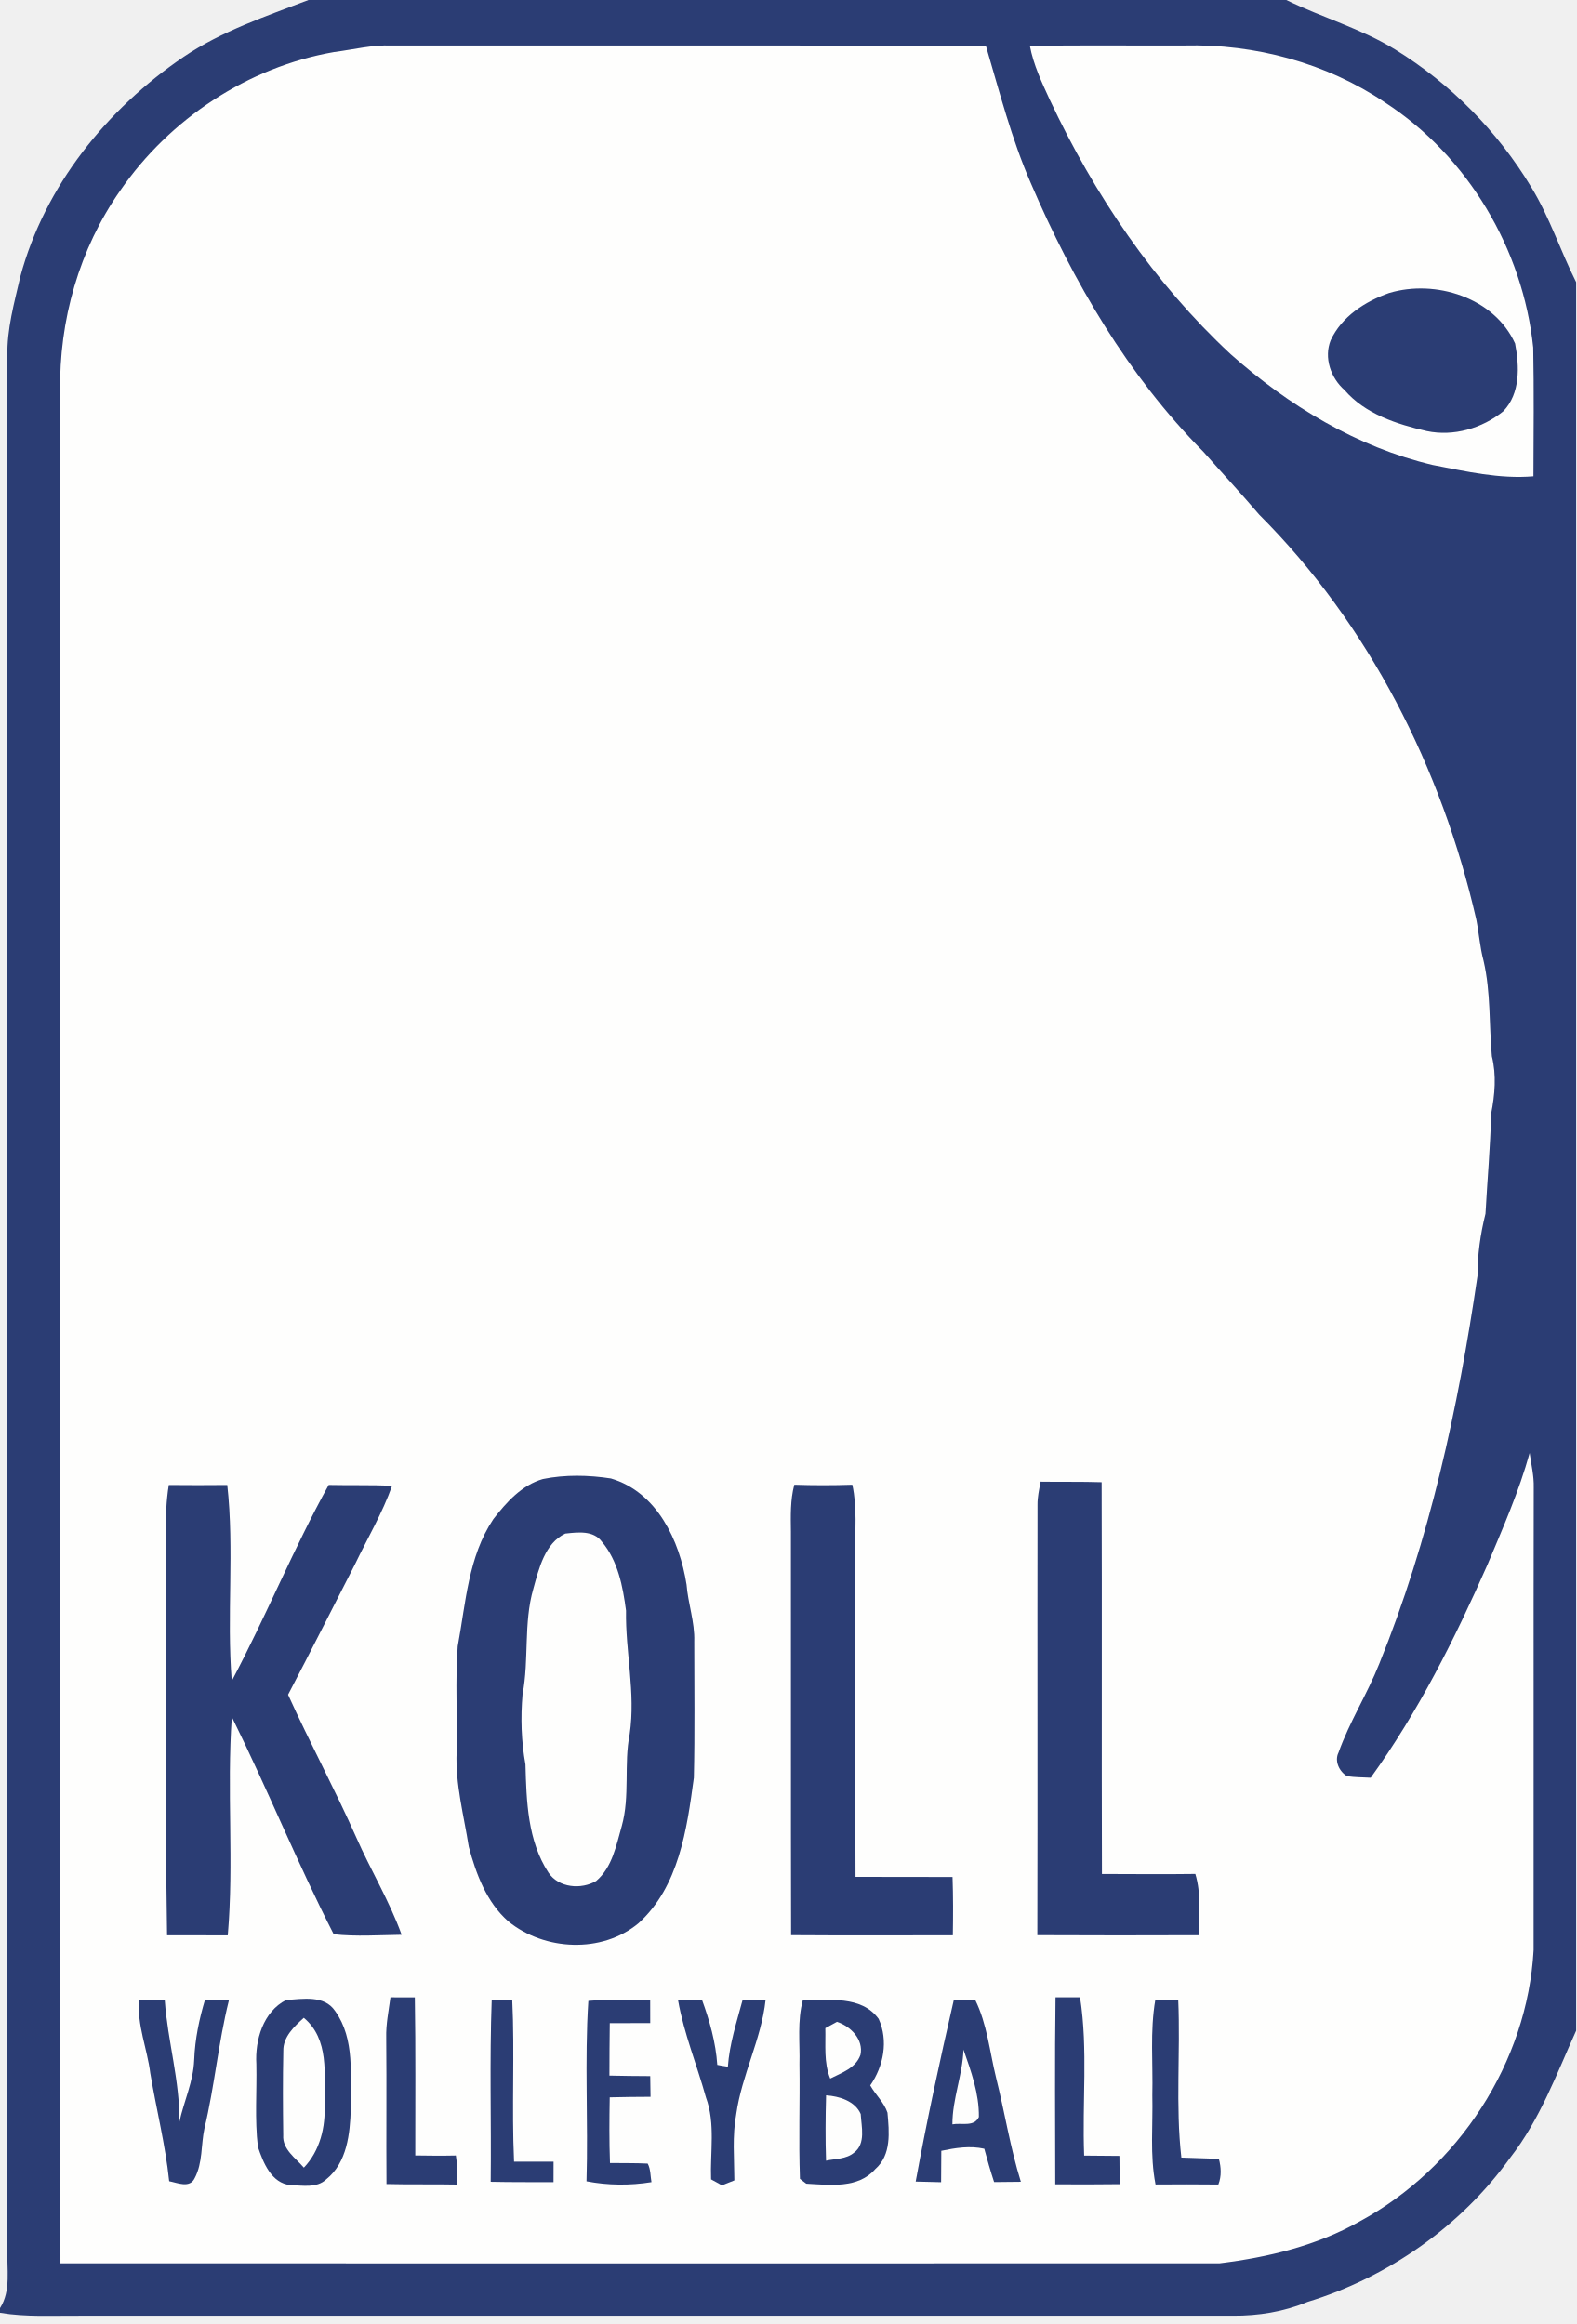
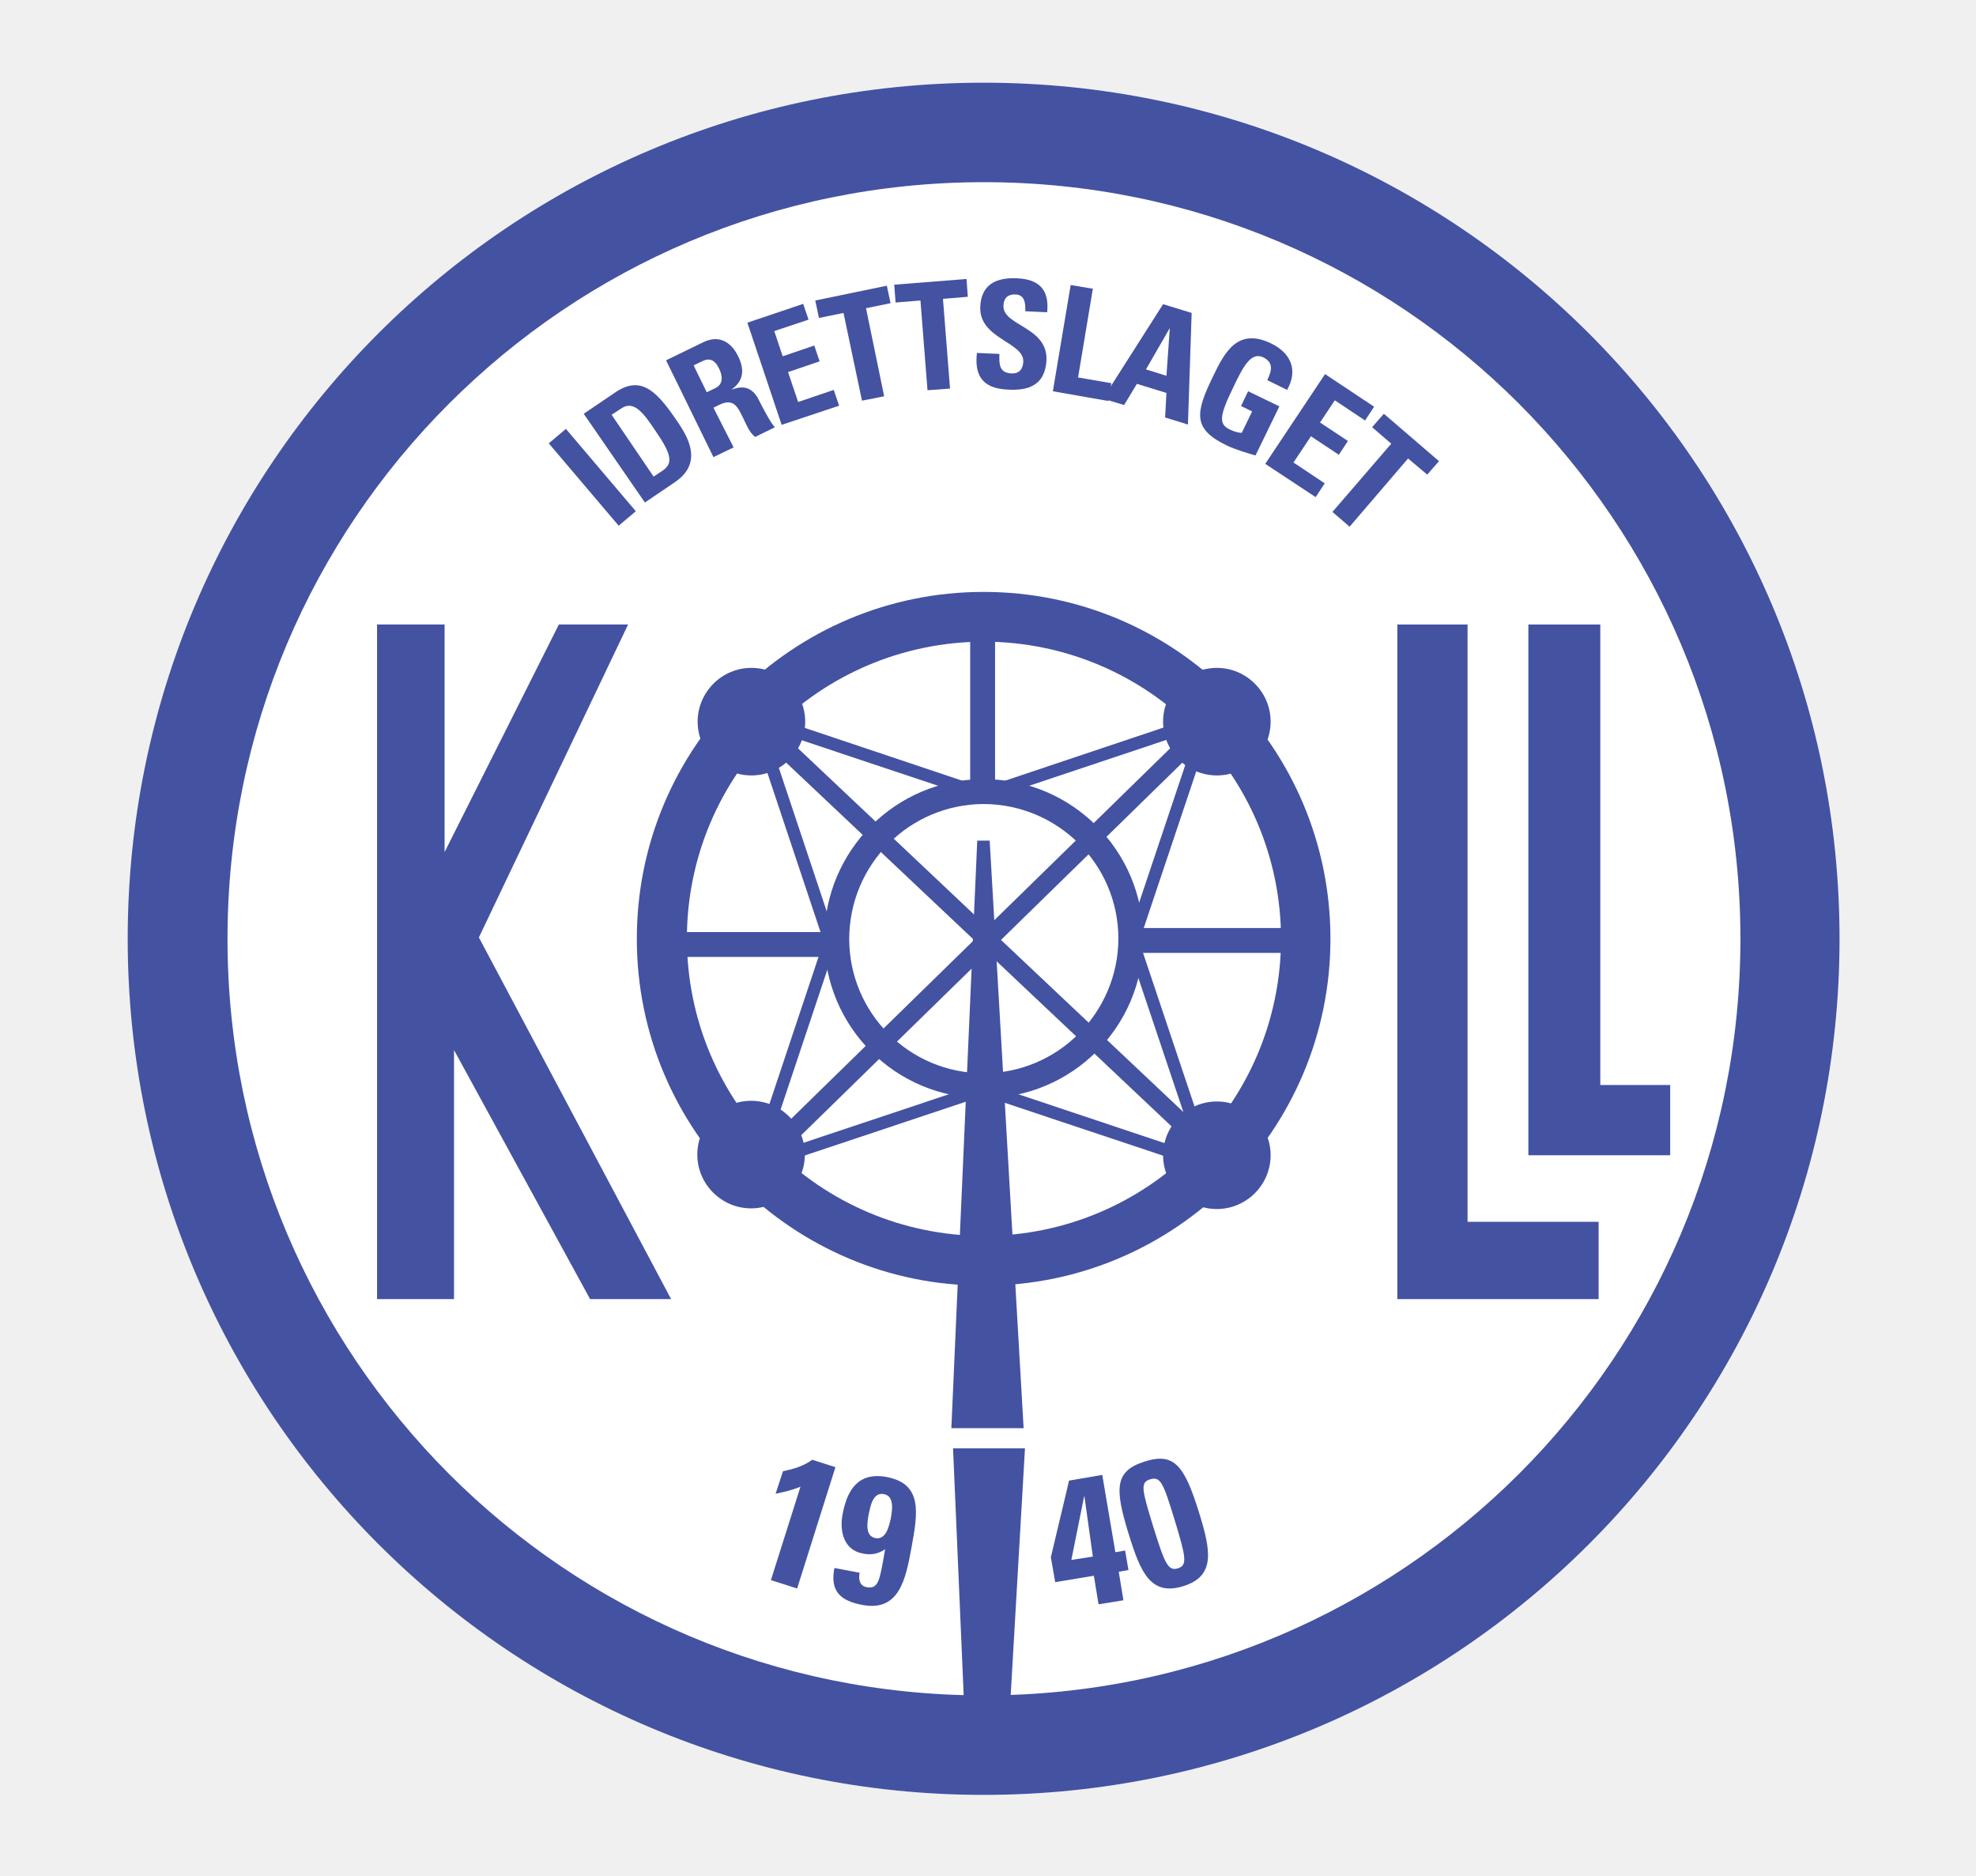
- <svg xmlns="http://www.w3.org/2000/svg" width="358pt" height="528pt" viewBox="0 0 358 528" version="1.1">
-   <g id="#fefefdff">
-     <path fill="#fefefd" opacity="1.00" d=" M 75.85 11.83 C 80.22 11.28 84.52 10.15 88.96 10.34 C 133.95 10.35 178.93 10.30 223.92 10.36 C 227.03 20.89 229.76 31.57 234.16 41.66 C 243.73 63.94 256.19 85.34 273.34 102.64 C 277.55 107.41 281.87 112.07 286.01 116.91 C 310.97 141.87 327.45 174.57 335.30 208.82 C 335.93 211.96 336.14 215.18 336.97 218.28 C 338.63 225.41 338.20 232.77 338.86 239.99 C 339.93 244.28 339.54 248.71 338.70 253.00 C 338.51 260.60 337.82 268.16 337.41 275.75 C 336.25 280.39 335.58 285.12 335.59 289.92 C 331.22 319.90 324.71 349.82 313.29 377.99 C 310.56 384.88 306.52 391.18 304.03 398.17 C 303.05 400.11 304.22 402.54 306.01 403.55 C 307.77 403.80 309.55 403.80 311.33 403.89 C 322.13 388.94 330.42 372.36 337.84 355.52 C 341.35 347.17 345.02 338.84 347.44 330.10 C 347.80 332.72 348.44 335.30 348.37 337.97 C 348.30 372.99 348.38 408.02 348.34 443.04 C 346.94 468.56 331.25 492.56 308.84 504.69 C 299.13 510.20 288.04 512.85 277.05 514.21 C 189.28 514.24 101.51 514.25 13.73 514.21 C 13.57 372.47 13.70 230.74 13.67 89.01 C 13.36 72.87 18.00 56.54 27.31 43.29 C 38.55 27.00 56.30 15.23 75.85 11.83 M 236.36 336.63 C 236.04 338.38 235.63 340.12 235.66 341.92 C 235.61 374.50 235.70 407.08 235.62 439.66 C 247.86 439.73 260.10 439.71 272.34 439.67 C 272.31 435.02 272.88 430.27 271.50 425.75 C 264.43 425.85 257.36 425.77 250.29 425.76 C 250.20 396.09 250.32 366.42 250.22 336.75 C 245.60 336.60 240.98 336.70 236.36 336.63 M 123.31 336.03 C 118.50 337.41 115.02 341.32 112.06 345.14 C 106.34 353.68 105.80 364.21 103.97 374.01 C 103.37 381.98 103.92 390.00 103.72 398.00 C 103.40 405.30 105.35 412.41 106.48 419.57 C 108.14 425.76 110.53 432.22 115.49 436.55 C 123.70 443.21 136.70 443.85 144.99 436.98 C 154.23 428.64 156.02 415.57 157.60 403.91 C 157.84 393.59 157.69 383.26 157.69 372.94 C 157.84 368.54 156.28 364.35 155.94 360.00 C 154.37 350.01 149.23 338.99 138.76 335.90 C 133.68 335.12 128.37 335.00 123.31 336.03 M 38.34 337.38 C 37.77 340.89 37.62 344.45 37.71 348.01 C 37.92 378.57 37.43 409.14 37.95 439.69 C 42.54 439.70 47.14 439.68 51.73 439.71 C 53.17 423.22 51.47 406.59 52.66 390.08 C 60.72 406.37 67.53 423.28 75.80 439.45 C 80.92 440.02 86.09 439.64 91.22 439.57 C 88.46 431.90 84.19 424.90 80.92 417.45 C 76.06 406.50 70.36 395.94 65.43 385.02 C 70.58 375.19 75.56 365.27 80.63 355.39 C 83.48 349.46 86.86 343.76 89.06 337.54 C 84.26 337.35 79.46 337.47 74.66 337.37 C 66.64 351.86 60.41 367.28 52.64 381.91 C 51.45 367.10 53.26 352.15 51.62 337.38 C 47.20 337.42 42.77 337.43 38.34 337.38 M 179.65 348.01 C 179.68 378.56 179.62 409.11 179.69 439.66 C 191.93 439.75 204.17 439.68 216.42 439.69 C 216.50 435.27 216.51 430.86 216.35 426.44 C 209.00 426.46 201.66 426.40 194.32 426.41 C 194.22 401.94 194.31 377.47 194.27 353.00 C 194.19 347.77 194.72 342.48 193.59 337.32 C 189.20 337.47 184.80 337.47 180.42 337.32 C 179.49 340.80 179.61 344.43 179.65 348.01 M 88.69 453.79 C 88.29 456.84 87.64 459.89 87.73 462.99 C 87.84 474.06 87.71 485.13 87.79 496.20 C 93.12 496.34 98.45 496.21 103.79 496.32 C 104.00 494.12 103.90 491.90 103.54 489.72 C 100.47 489.79 97.39 489.76 94.32 489.71 C 94.31 477.74 94.42 465.77 94.22 453.80 C 92.38 453.79 90.53 453.79 88.69 453.79 M 239.75 453.78 C 239.56 467.94 239.68 482.10 239.69 496.26 C 244.56 496.29 249.44 496.30 254.32 496.23 C 254.32 494.09 254.30 491.95 254.26 489.81 C 251.59 489.78 248.92 489.76 246.25 489.74 C 245.77 477.77 247.16 465.68 245.32 453.79 C 243.46 453.79 241.60 453.78 239.75 453.78 M 31.61 454.36 C 31.09 460.10 33.45 465.44 34.14 471.04 C 35.52 479.23 37.57 487.30 38.43 495.56 C 40.31 495.92 43.10 497.22 44.21 494.88 C 46.07 491.40 45.62 487.33 46.43 483.58 C 48.74 473.98 49.58 464.09 51.98 454.51 C 50.17 454.43 48.37 454.37 46.57 454.33 C 45.23 458.78 44.29 463.33 44.11 467.99 C 43.93 472.90 41.78 477.38 40.74 482.12 C 40.86 472.76 38.09 463.77 37.42 454.48 C 35.48 454.45 33.54 454.41 31.61 454.36 M 111.69 454.39 C 111.18 468.14 111.61 481.92 111.46 495.69 C 116.21 495.79 120.97 495.76 125.72 495.77 C 125.72 494.61 125.73 492.28 125.73 491.12 C 122.74 491.13 119.75 491.14 116.76 491.12 C 116.20 478.87 116.93 466.60 116.35 454.35 C 114.80 454.37 113.24 454.38 111.69 454.39 M 262.42 454.35 C 261.18 461.50 261.92 468.78 261.74 476.00 C 261.91 482.77 261.15 489.61 262.47 496.30 C 267.22 496.27 271.97 496.25 276.73 496.31 C 277.48 494.41 277.36 492.40 276.85 490.47 C 274.01 490.37 271.17 490.31 268.33 490.19 C 266.97 478.33 268.14 466.33 267.62 454.42 C 265.88 454.40 264.15 454.38 262.42 454.35 M 64.99 454.39 C 59.80 457.03 57.90 463.46 58.23 468.95 C 58.36 475.21 57.84 481.51 58.58 487.74 C 59.79 491.33 61.63 496.02 65.99 496.45 C 68.68 496.52 71.96 497.18 74.10 495.13 C 78.84 491.35 79.51 484.71 79.68 479.06 C 79.53 471.65 80.69 463.29 76.12 456.90 C 73.63 453.21 68.79 454.16 64.99 454.39 M 133.64 454.60 C 132.76 468.22 133.63 481.93 133.22 495.58 C 138.08 496.52 143.08 496.56 147.97 495.77 C 147.72 494.36 147.80 492.84 147.12 491.56 C 144.26 491.41 141.40 491.47 138.55 491.43 C 138.36 486.45 138.40 481.47 138.49 476.50 C 141.58 476.41 144.67 476.40 147.76 476.38 C 147.73 474.81 147.70 473.24 147.69 471.68 C 144.60 471.67 141.51 471.63 138.42 471.56 C 138.45 467.59 138.42 463.61 138.50 459.64 C 141.56 459.63 144.63 459.62 147.69 459.63 C 147.70 457.87 147.69 456.12 147.68 454.38 C 143.00 454.51 138.31 454.16 133.64 454.60 M 154.02 454.48 C 155.36 462.03 158.31 469.16 160.35 476.52 C 162.55 482.48 161.28 488.95 161.52 495.14 C 162.13 495.48 163.37 496.16 163.98 496.49 C 164.69 496.21 166.09 495.65 166.80 495.37 C 166.78 490.35 166.30 485.26 167.23 480.29 C 168.47 471.45 172.90 463.35 173.88 454.47 C 172.14 454.42 170.41 454.38 168.68 454.36 C 167.34 459.37 165.70 464.33 165.33 469.54 C 164.52 469.43 163.72 469.29 162.92 469.13 C 162.57 464.03 161.19 459.12 159.44 454.34 C 157.63 454.38 155.82 454.43 154.02 454.48 M 181.59 469.00 C 181.71 477.67 181.39 486.35 181.70 495.02 C 182.06 495.29 182.77 495.84 183.13 496.12 C 188.43 496.40 194.89 497.30 198.80 492.81 C 202.50 489.58 201.97 484.39 201.57 479.98 C 200.79 477.64 198.85 475.92 197.66 473.79 C 200.70 469.43 201.82 463.61 199.57 458.67 C 195.58 453.25 188.22 454.57 182.39 454.31 C 181.05 459.09 181.72 464.10 181.59 469.00 M 216.64 454.42 C 213.48 468.10 210.51 481.84 207.99 495.64 C 209.91 495.70 211.83 495.75 213.76 495.78 C 213.77 493.40 213.78 491.02 213.80 488.65 C 217.01 487.98 220.31 487.45 223.57 488.18 C 224.25 490.72 224.98 493.25 225.80 495.75 C 227.82 495.73 229.84 495.71 231.87 495.69 C 229.45 487.94 228.21 479.89 226.24 472.03 C 224.78 466.10 224.22 459.86 221.48 454.33 C 219.87 454.36 218.25 454.39 216.64 454.42 Z" />
-     <path fill="#fefefd" opacity="1.00" d=" M 233.92 10.41 C 245.61 10.24 257.31 10.37 269.00 10.33 C 285.02 9.94 301.28 14.28 314.62 23.30 C 333.46 35.54 345.92 56.67 348.25 78.94 C 348.44 88.69 348.34 98.46 348.30 108.21 C 340.55 108.86 332.97 107.09 325.42 105.64 C 308.19 101.57 292.66 92.15 279.53 80.47 C 262.10 64.27 248.53 44.18 238.45 22.69 C 236.63 18.73 234.73 14.73 233.92 10.41 M 315.52 66.57 C 310.07 68.49 304.75 71.91 302.25 77.30 C 300.66 81.25 302.26 85.86 305.38 88.60 C 310.11 94.08 317.26 96.37 324.09 97.94 C 330.17 99.21 336.67 97.31 341.44 93.44 C 345.36 89.40 345.12 83.19 344.13 78.05 C 339.42 67.61 326.04 63.41 315.52 66.57 Z" />
-     <path fill="#fefefd" opacity="1.00" d=" M 128.40 348.42 C 131.25 348.12 134.79 347.64 136.72 350.28 C 140.37 354.60 141.48 360.47 142.20 365.93 C 142.04 375.31 144.41 384.59 143.03 393.96 C 141.66 400.86 143.14 408.03 141.23 414.86 C 139.98 419.24 139.07 424.26 135.42 427.35 C 132.02 429.35 126.91 428.93 124.58 425.46 C 119.84 418.21 119.57 409.24 119.35 400.86 C 118.39 395.62 118.24 390.26 118.69 384.95 C 120.21 377.02 118.88 368.77 121.14 360.95 C 122.40 356.37 123.77 350.59 128.40 348.42 Z" />
-     <path fill="#fefefd" opacity="1.00" d=" M 64.35 465.97 C 64.28 462.76 66.82 460.41 69.01 458.43 C 74.84 463.29 73.66 471.34 73.71 478.05 C 73.99 483.21 72.68 488.66 69.02 492.48 C 67.15 490.30 64.11 488.32 64.33 485.09 C 64.25 478.72 64.22 472.34 64.35 465.97 Z" />
-     <path fill="#fefefd" opacity="1.00" d=" M 187.46 460.78 C 188.12 460.42 189.45 459.70 190.11 459.34 C 193.20 460.36 196.18 463.34 195.45 466.83 C 194.40 469.87 191.17 470.92 188.57 472.24 C 187.07 468.59 187.56 464.61 187.46 460.78 Z" />
-     <path fill="#fefefd" opacity="1.00" d=" M 218.84 465.65 C 220.57 470.59 222.41 475.65 222.34 480.97 C 221.23 483.32 218.36 482.24 216.32 482.64 C 216.31 476.86 218.64 471.42 218.84 465.65 Z" />
-     <path fill="#fefefd" opacity="1.00" d=" M 187.63 476.04 C 190.63 476.25 194.21 477.33 195.50 480.29 C 195.66 483.16 196.69 487.03 194.01 489.05 C 192.25 490.56 189.76 490.44 187.62 490.90 C 187.46 485.95 187.50 480.99 187.63 476.04 Z" />
-   </g>
-   <g id="#2b3d74ff">
-     <path fill="#2b3d74" opacity="1.00" d=" M 70.07 0.00 L 292.17 0.00 C 300.32 3.99 309.17 6.48 316.93 11.27 C 329.51 19.03 340.17 29.85 347.79 42.50 C 351.97 49.32 354.42 56.98 358.00 64.10 L 358.00 461.36 C 353.55 471.21 349.77 481.55 343.06 490.17 C 331.86 505.77 315.31 517.38 296.97 522.99 C 291.60 525.23 285.81 526.16 280.02 526.12 C 192.68 526.13 105.34 526.13 18.00 526.12 C 12.00 526.07 5.95 526.46 0.00 525.46 L 0.00 524.39 C 2.57 520.37 1.49 515.48 1.69 511.00 C 1.66 367.66 1.67 224.33 1.68 80.99 C 1.53 74.78 3.25 68.78 4.63 62.79 C 10.16 42.26 24.28 24.75 41.71 12.92 C 50.38 7.05 60.37 3.71 70.07 0.00 M 75.85 11.83 C 56.30 15.23 38.55 27.00 27.31 43.29 C 18.00 56.54 13.36 72.87 13.67 89.01 C 13.70 230.74 13.57 372.47 13.73 514.21 C 101.51 514.25 189.28 514.24 277.05 514.21 C 288.04 512.85 299.13 510.20 308.84 504.69 C 331.25 492.56 346.94 468.56 348.34 443.04 C 348.38 408.02 348.30 372.99 348.37 337.97 C 348.44 335.30 347.80 332.72 347.44 330.10 C 345.02 338.84 341.35 347.17 337.84 355.52 C 330.42 372.36 322.13 388.94 311.33 403.89 C 309.55 403.80 307.77 403.80 306.01 403.55 C 304.22 402.54 303.05 400.11 304.03 398.17 C 306.52 391.18 310.56 384.88 313.29 377.99 C 324.71 349.82 331.22 319.90 335.59 289.92 C 335.58 285.12 336.25 280.39 337.41 275.75 C 337.82 268.16 338.51 260.60 338.70 253.00 C 339.54 248.71 339.93 244.28 338.86 239.99 C 338.20 232.77 338.63 225.41 336.97 218.28 C 336.14 215.18 335.93 211.96 335.30 208.82 C 327.45 174.57 310.97 141.87 286.01 116.91 C 281.87 112.07 277.55 107.41 273.34 102.64 C 256.19 85.34 243.73 63.94 234.16 41.66 C 229.76 31.57 227.03 20.89 223.92 10.36 C 178.93 10.30 133.95 10.35 88.96 10.34 C 84.52 10.15 80.22 11.28 75.85 11.83 M 233.92 10.41 C 234.73 14.73 236.63 18.73 238.45 22.69 C 248.53 44.18 262.10 64.27 279.53 80.47 C 292.66 92.15 308.19 101.57 325.42 105.64 C 332.97 107.09 340.55 108.86 348.30 108.21 C 348.34 98.46 348.44 88.69 348.25 78.94 C 345.92 56.67 333.46 35.54 314.62 23.30 C 301.28 14.28 285.02 9.94 269.00 10.33 C 257.31 10.37 245.61 10.24 233.92 10.41 Z" />
-     <path fill="#2b3d74" opacity="1.00" d=" M 315.52 66.57 C 326.04 63.41 339.42 67.61 344.13 78.05 C 345.12 83.19 345.36 89.40 341.44 93.44 C 336.67 97.31 330.17 99.21 324.09 97.94 C 317.26 96.37 310.11 94.08 305.38 88.60 C 302.26 85.86 300.66 81.25 302.25 77.30 C 304.75 71.91 310.07 68.49 315.52 66.57 Z" />
-     <path fill="#2b3d74" opacity="1.00" d=" M 236.36 336.63 C 240.98 336.70 245.60 336.60 250.22 336.75 C 250.32 366.42 250.20 396.09 250.29 425.76 C 257.36 425.77 264.43 425.85 271.50 425.75 C 272.88 430.27 272.31 435.02 272.34 439.67 C 260.10 439.71 247.86 439.73 235.62 439.66 C 235.70 407.08 235.61 374.50 235.66 341.92 C 235.63 340.12 236.04 338.38 236.36 336.63 Z" />
-     <path fill="#2b3d74" opacity="1.00" d=" M 123.31 336.03 C 128.37 335.00 133.68 335.12 138.76 335.90 C 149.23 338.99 154.37 350.01 155.94 360.00 C 156.28 364.35 157.84 368.54 157.69 372.94 C 157.69 383.26 157.84 393.59 157.60 403.91 C 156.02 415.57 154.23 428.64 144.99 436.98 C 136.70 443.85 123.70 443.21 115.49 436.55 C 110.53 432.22 108.14 425.76 106.48 419.57 C 105.35 412.41 103.40 405.30 103.72 398.00 C 103.92 390.00 103.37 381.98 103.97 374.01 C 105.80 364.21 106.34 353.68 112.06 345.14 C 115.02 341.32 118.50 337.41 123.31 336.03 M 128.40 348.42 C 123.77 350.59 122.40 356.37 121.14 360.95 C 118.88 368.77 120.21 377.02 118.69 384.95 C 118.24 390.26 118.39 395.62 119.35 400.86 C 119.57 409.24 119.84 418.21 124.58 425.46 C 126.91 428.93 132.02 429.35 135.42 427.35 C 139.07 424.26 139.98 419.24 141.23 414.86 C 143.14 408.03 141.66 400.86 143.03 393.96 C 144.41 384.59 142.04 375.31 142.20 365.93 C 141.48 360.47 140.37 354.60 136.72 350.28 C 134.79 347.64 131.25 348.12 128.40 348.42 Z" />
-     <path fill="#2b3d74" opacity="1.00" d=" M 38.34 337.38 C 42.77 337.43 47.20 337.42 51.62 337.38 C 53.26 352.15 51.45 367.10 52.64 381.91 C 60.41 367.28 66.64 351.86 74.66 337.37 C 79.46 337.47 84.26 337.35 89.06 337.54 C 86.86 343.76 83.48 349.46 80.63 355.39 C 75.56 365.27 70.58 375.19 65.43 385.02 C 70.36 395.94 76.06 406.50 80.92 417.45 C 84.19 424.90 88.46 431.90 91.22 439.57 C 86.09 439.64 80.92 440.02 75.80 439.45 C 67.53 423.28 60.72 406.37 52.66 390.08 C 51.47 406.59 53.17 423.22 51.73 439.71 C 47.14 439.68 42.54 439.70 37.95 439.69 C 37.43 409.14 37.92 378.57 37.71 348.01 C 37.62 344.45 37.77 340.89 38.34 337.38 Z" />
-     <path fill="#2b3d74" opacity="1.00" d=" M 179.65 348.01 C 179.61 344.43 179.49 340.80 180.42 337.32 C 184.80 337.47 189.20 337.47 193.59 337.32 C 194.72 342.48 194.19 347.77 194.27 353.00 C 194.31 377.47 194.22 401.94 194.32 426.41 C 201.66 426.40 209.00 426.46 216.35 426.44 C 216.51 430.86 216.50 435.27 216.42 439.69 C 204.17 439.68 191.93 439.75 179.69 439.66 C 179.62 409.11 179.68 378.56 179.65 348.01 Z" />
-     <path fill="#2b3d74" opacity="1.00" d=" M 88.69 453.79 C 90.53 453.79 92.38 453.79 94.22 453.80 C 94.42 465.77 94.31 477.74 94.32 489.71 C 97.39 489.76 100.47 489.79 103.54 489.72 C 103.90 491.90 104.00 494.12 103.79 496.32 C 98.45 496.21 93.12 496.34 87.79 496.20 C 87.71 485.13 87.84 474.06 87.73 462.99 C 87.64 459.89 88.29 456.84 88.69 453.79 Z" />
-     <path fill="#2b3d74" opacity="1.00" d=" M 239.75 453.78 C 241.60 453.78 243.46 453.79 245.32 453.79 C 247.16 465.68 245.77 477.77 246.25 489.74 C 248.92 489.76 251.59 489.78 254.26 489.81 C 254.30 491.95 254.32 494.09 254.32 496.23 C 249.44 496.30 244.56 496.29 239.69 496.26 C 239.68 482.10 239.56 467.94 239.75 453.78 Z" />
-     <path fill="#2b3d74" opacity="1.00" d=" M 31.61 454.36 C 33.54 454.41 35.48 454.45 37.42 454.48 C 38.09 463.77 40.86 472.76 40.74 482.12 C 41.78 477.38 43.93 472.90 44.11 467.99 C 44.29 463.33 45.23 458.78 46.57 454.33 C 48.37 454.37 50.17 454.43 51.98 454.51 C 49.58 464.09 48.74 473.98 46.43 483.58 C 45.62 487.33 46.07 491.40 44.21 494.88 C 43.10 497.22 40.31 495.92 38.43 495.56 C 37.57 487.30 35.52 479.23 34.14 471.04 C 33.45 465.44 31.09 460.10 31.61 454.36 Z" />
-     <path fill="#2b3d74" opacity="1.00" d=" M 111.69 454.39 C 113.24 454.38 114.80 454.37 116.35 454.35 C 116.93 466.60 116.20 478.87 116.76 491.12 C 119.75 491.14 122.74 491.13 125.73 491.12 C 125.73 492.28 125.72 494.61 125.72 495.77 C 120.97 495.76 116.21 495.79 111.46 495.69 C 111.61 481.92 111.18 468.14 111.69 454.39 Z" />
-     <path fill="#2b3d74" opacity="1.00" d=" M 262.42 454.35 C 264.15 454.38 265.88 454.40 267.62 454.42 C 268.14 466.33 266.97 478.33 268.33 490.19 C 271.17 490.31 274.01 490.37 276.85 490.47 C 277.36 492.40 277.48 494.41 276.73 496.31 C 271.97 496.25 267.22 496.27 262.47 496.30 C 261.15 489.61 261.91 482.77 261.74 476.00 C 261.92 468.78 261.18 461.50 262.42 454.35 Z" />
-     <path fill="#2b3d74" opacity="1.00" d=" M 64.99 454.39 C 68.79 454.16 73.63 453.21 76.12 456.90 C 80.69 463.29 79.53 471.65 79.68 479.06 C 79.51 484.71 78.84 491.35 74.10 495.13 C 71.96 497.18 68.68 496.52 65.99 496.45 C 61.63 496.02 59.79 491.33 58.58 487.74 C 57.84 481.51 58.36 475.21 58.23 468.95 C 57.90 463.46 59.80 457.03 64.99 454.39 M 64.35 465.97 C 64.22 472.34 64.25 478.72 64.33 485.09 C 64.11 488.32 67.15 490.30 69.02 492.48 C 72.68 488.66 73.99 483.21 73.71 478.05 C 73.66 471.34 74.84 463.29 69.01 458.43 C 66.82 460.41 64.28 462.76 64.35 465.97 Z" />
-     <path fill="#2b3d74" opacity="1.00" d=" M 133.64 454.60 C 138.31 454.16 143.00 454.51 147.68 454.38 C 147.69 456.12 147.70 457.87 147.69 459.63 C 144.63 459.62 141.56 459.63 138.50 459.64 C 138.42 463.61 138.45 467.59 138.42 471.56 C 141.51 471.63 144.60 471.67 147.69 471.68 C 147.70 473.24 147.73 474.81 147.76 476.38 C 144.67 476.40 141.58 476.41 138.49 476.50 C 138.40 481.47 138.36 486.45 138.55 491.43 C 141.40 491.47 144.26 491.41 147.12 491.56 C 147.80 492.84 147.72 494.36 147.97 495.77 C 143.08 496.56 138.08 496.52 133.22 495.58 C 133.63 481.93 132.76 468.22 133.64 454.60 Z" />
-     <path fill="#2b3d74" opacity="1.00" d=" M 154.02 454.48 C 155.82 454.43 157.63 454.38 159.44 454.34 C 161.19 459.12 162.57 464.03 162.92 469.13 C 163.72 469.29 164.52 469.43 165.33 469.54 C 165.70 464.33 167.34 459.37 168.68 454.36 C 170.41 454.38 172.14 454.42 173.88 454.47 C 172.90 463.35 168.47 471.45 167.23 480.29 C 166.30 485.26 166.78 490.35 166.80 495.37 C 166.09 495.65 164.69 496.21 163.98 496.49 C 163.37 496.16 162.13 495.48 161.52 495.14 C 161.28 488.95 162.55 482.48 160.35 476.52 C 158.31 469.16 155.36 462.03 154.02 454.48 Z" />
-     <path fill="#2b3d74" opacity="1.00" d=" M 181.59 469.00 C 181.72 464.10 181.05 459.09 182.39 454.31 C 188.22 454.57 195.58 453.25 199.57 458.67 C 201.82 463.61 200.70 469.43 197.66 473.79 C 198.85 475.92 200.79 477.64 201.57 479.98 C 201.97 484.39 202.50 489.58 198.80 492.81 C 194.89 497.30 188.43 496.40 183.13 496.12 C 182.77 495.84 182.06 495.29 181.70 495.02 C 181.39 486.35 181.71 477.67 181.59 469.00 M 187.46 460.78 C 187.56 464.61 187.07 468.59 188.57 472.24 C 191.17 470.92 194.40 469.87 195.45 466.83 C 196.18 463.34 193.20 460.36 190.11 459.34 C 189.45 459.70 188.12 460.42 187.46 460.78 M 187.63 476.04 C 187.50 480.99 187.46 485.95 187.62 490.90 C 189.76 490.44 192.25 490.56 194.01 489.05 C 196.69 487.03 195.66 483.16 195.50 480.29 C 194.21 477.33 190.63 476.25 187.63 476.04 Z" />
-     <path fill="#2b3d74" opacity="1.00" d=" M 216.64 454.42 C 218.25 454.39 219.87 454.36 221.48 454.33 C 224.22 459.86 224.78 466.10 226.24 472.03 C 228.21 479.89 229.45 487.94 231.87 495.69 C 229.84 495.71 227.82 495.73 225.80 495.75 C 224.98 493.25 224.25 490.72 223.57 488.18 C 220.31 487.45 217.01 487.98 213.80 488.65 C 213.78 491.02 213.77 493.40 213.76 495.78 C 211.83 495.75 209.91 495.70 207.99 495.64 C 210.51 481.84 213.48 468.10 216.64 454.42 M 218.84 465.65 C 218.64 471.42 216.31 476.86 216.32 482.64 C 218.36 482.24 221.23 483.32 222.34 480.97 C 222.41 475.65 220.57 470.59 218.84 465.65 Z" />
+ <svg xmlns="http://www.w3.org/2000/svg" version="1.1" id="Layer_1" x="0px" y="0px" viewBox="0 0 588 558" style="enable-background:new 0 0 588 558;" xml:space="preserve">
+   <style type="text/css">
+ 	.st0{fill:#FFFFFF;}
+ 	.st1{fill:#4452A2;}
+ </style>
+   <g>
+     <circle class="st0" cx="292.8" cy="279.3" r="254.7" />
+     <g>
+       <path class="st1" d="M38,279.3c0-140.7,114-254.7,254.7-254.7l0,0c140.7,0,254.7,114,254.7,254.7l0,0    c0,140.7-114,254.7-254.7,254.7l0,0C152.1,534,38,420,38,279.3L38,279.3z M133.6,120.1c-40.8,40.8-65.9,97-65.9,159.2l0,0    c0,62.2,25.2,118.4,65.9,159.2l0,0c40.8,40.8,97,65.9,159.2,65.9l0,0c62.2,0,118.4-25.2,159.2-65.9l0,0    c40.8-40.8,65.9-97,65.9-159.2l0,0c0-62.2-25.2-118.4-65.9-159.2l0,0c-40.8-40.8-97-65.9-159.2-65.9l0,0    C230.5,54.2,174.4,79.3,133.6,120.1L133.6,120.1z" />
+       <path class="st1" d="M189.5,279.3c0-57,46.2-103.2,103.2-103.2l0,0c57,0,103.2,46.2,103.2,103.2l0,0c0,57-46.2,103.2-103.2,103.2    l0,0C235.7,382.5,189.5,336.3,189.5,279.3L189.5,279.3z M204.4,279.3c0.1,48.8,39.6,88.3,88.4,88.4l0,0    c48.8-0.1,88.3-39.6,88.4-88.4l0,0c-0.1-48.8-39.6-88.3-88.4-88.4l0,0C243.9,191,204.4,230.5,204.4,279.3L204.4,279.3z" />
+       <g>
+         <path class="st1" d="M184.1,156.4l-20.8-24.5l5.1-4.3l20.8,24.5L184.1,156.4z" />
+         <path class="st1" d="M173.7,123.1l9.3-6.3c7.3-5,11.9-1,17.6,7.2c2.8,4.1,9.7,13,0.3,19.4l-9,6.1L173.7,123.1z M194.5,141.8     l2.7-1.8c3.4-2.3,2.3-5.3-2.2-11.9c-3.3-4.9-6.3-9.2-10.1-6.6l-2.9,1.9L194.5,141.8z" />
+         <path class="st1" d="M218.3,133.1l-6,2.9l-14.1-28.8l11.1-5.4c4.1-2,8-0.7,10.4,4.3c1.8,3.7,1.7,7.1-1.9,9.7l0,0.1     c1.4-0.5,5.5-2.1,8,3.1c0.9,1.8,3.7,7.2,4.8,8.1l-5.9,2.9c-1.7-1.4-2.5-3.4-3.4-5.3c-1.7-3.4-2.8-6.5-7.4-4.2l-1.6,0.8     L218.3,133.1z M210.3,116.7l2.7-1.3c2.4-1.2,1.9-3.9,1-5.7c-1.3-2.8-3-3.2-4.9-2.3l-2.7,1.3L210.3,116.7z" />
+         <path class="st1" d="M232.6,126.4L222.4,96l16.6-5.6l1.6,4.7l-10.2,3.4l2.5,7.5l9.4-3.2l1.6,4.7l-9.4,3.2l3,8.9l10.6-3.6l1.6,4.7     L232.6,126.4z" />
+         <path class="st1" d="M263.9,85l1.1,5.2l-7.3,1.5l5.4,26.2l-6.6,1.3L251,93.1l-7.3,1.5l-1.1-5.2L263.9,85z" />
+         <path class="st1" d="M287.6,83l0.4,5.3l-7.4,0.6l2.1,26.7l-6.7,0.5l-2.1-26.7l-7.4,0.6l-0.4-5.3L287.6,83z" />
+         <path class="st1" d="M299.7,115.9c-8.3-0.4-9.6-5.3-9-10.9l6.7,0.3c-0.1,3.1-0.1,5.6,3.6,5.8c2.3,0.1,3.4-1.3,3.5-3.5     c0.3-5.8-13.2-6.8-12.8-16.3c0.2-5,2.8-8.9,11-8.5c6.5,0.3,9.6,3.4,8.9,10.1l-6.5-0.3c0.1-2.4-0.2-4.9-2.9-5     c-2.2-0.1-3.5,1-3.6,3.3c-0.3,6.1,13.2,6.2,12.8,16.3C310.9,115.5,304.8,116.2,299.7,115.9z" />
+         <path class="st1" d="M313.3,116.4l5.3-31.6l6.6,1.1l-4.4,26.4l9.9,1.7l-0.9,5.3L313.3,116.4z" />
+         <path class="st1" d="M328.2,118.6l17.9-28.1l8.5,2.6l-1.1,33.2l-6.8-2.1l0.4-7.3l-8.8-2.7l-3.8,6.3L328.2,118.6z M348.1,97.6     L348.1,97.6l-7.1,12.3l6.1,1.9L348.1,97.6z" />
+         <path class="st1" d="M377.1,113.1c1.3-2.7,2-5.2-1.2-6.8c-3.8-1.8-6.2,3.3-8.9,8.9c-4.4,9-4.3,11.1-0.8,12.7     c1,0.5,2.2,0.8,3.3,0.9l3.1-6.4l-3.3-1.6l2.1-4.4l9.3,4.5l-7.1,14.6c-1.8-0.5-6.2-1.8-8.6-3c-10.2-4.9-9.3-9.7-4-20.6     c3.5-7.3,7.4-14.5,17.3-9.7c5.9,2.9,8,8,4.7,13.8L377.1,113.1z" />
+         <path class="st1" d="M376.5,138l17.8-26.7l14.6,9.7l-2.7,4.1l-9-6l-4.4,6.6l8.3,5.5l-2.7,4.1l-8.3-5.5l-5.2,7.8l9.3,6.2l-2.7,4.1     L376.5,138z" />
+         <path class="st1" d="M428.2,137.2l-3.5,4l-5.7-4.8l-17.4,20.3l-5.1-4.4L414,132l-5.7-4.9l3.5-4L428.2,137.2z" />
+       </g>
+       <path class="st1" d="M245.3,279.3c0-26.2,21.2-47.5,47.4-47.5l0,0c26.2,0,47.5,21.2,47.5,47.5l0,0h0c0,26.2-21.2,47.4-47.5,47.4    l0,0C266.5,326.7,245.3,305.5,245.3,279.3L245.3,279.3z M252.7,279.3c0,22.1,17.9,40,40,40l0,0c22.1,0,40-18,40.1-40l0,0    c0-22.1-17.9-40-40.1-40.1l0,0C270.6,239.3,252.8,257.1,252.7,279.3L252.7,279.3z" />
+       <polygon class="st1" points="112.2,185.8 132.3,185.8 132.3,253.5 166.3,185.8 186.9,185.8 142.5,278.9 199.7,386.5 175.6,386.5    135.1,312.4 135.1,386.5 112.2,386.5   " />
+       <polygon class="st1" points="415.8,185.8 436.7,185.8 436.7,363.5 475.7,363.5 475.7,386.5 415.8,386.5   " />
+       <polygon class="st1" points="454.8,185.8 476.2,185.8 476.2,322.8 497,322.8 497,343.7 454.8,343.7   " />
+       <path class="st1" d="M239.6,214.7c0,8.8-7.2,16-16,16c-8.8,0-16-7.2-16-16c0-8.8,7.2-16,16-16    C232.4,198.7,239.6,205.9,239.6,214.7z" />
+       <path class="st1" d="M378.1,214.7c0,8.8-7.2,16-16,16s-16-7.2-16-16c0-8.8,7.2-16,16-16S378.1,205.9,378.1,214.7z" />
+       <path class="st1" d="M239.5,343.5c0,8.8-7.2,16-16,16c-8.8,0-16-7.2-16-16c0-8.8,7.2-16,16-16    C232.3,327.5,239.5,334.6,239.5,343.5z" />
+       <path class="st1" d="M378.1,343.7c0,8.8-7.2,16-16,16c-8.8,0-16-7.2-16-16c0-8.8,7.2-16,16-16    C370.9,327.7,378.1,334.9,378.1,343.7z" />
+       <g>
+         <polygon class="st1" points="222.9,215 224.1,211.4 293.3,234.6 292.1,238.1 222.9,215    " />
+         <polygon class="st1" points="292.1,234.6 361.3,211.4 362.4,215 293.3,238.1 292.1,234.6    " />
+       </g>
+       <g>
+         <polygon class="st1" points="222.9,345.4 292.1,322.3 293.3,325.8 224.1,348.9 222.9,345.4    " />
+         <polygon class="st1" points="292.1,325.8 293.3,322.3 362.4,345.4 361.3,348.9 292.1,325.8    " />
+       </g>
+       <g>
+         <polygon class="st1" points="335.3,280.7 338.8,279.5 362,348.7 358.5,349.8 335.3,280.7    " />
+         <polygon class="st1" points="335.3,279.5 358.5,210.3 362,211.5 338.8,280.7 335.3,279.5    " />
+       </g>
+       <g>
+         <g>
+           <line class="st1" x1="247.1" y1="280.1" x2="224" y2="349.2" />
+           <polygon class="st1" points="222.2,348.7 245.3,279.5 248.8,280.7 225.7,349.8 222.2,348.7     " />
+         </g>
+         <g>
+           <line class="st1" x1="247.1" y1="280.1" x2="224" y2="210.9" />
+           <polygon class="st1" points="222.2,211.5 225.7,210.3 248.8,279.5 245.3,280.7 222.2,211.5     " />
+         </g>
+       </g>
+       <polygon class="st1" points="227.8,340.3 359.9,211.2 363.8,215.2 231.7,344.3 227.8,340.3   " />
+       <polygon class="st1" points="222.5,216.1 226.3,212.1 361.2,339.4 357.4,343.4 222.5,216.1   " />
+       <g>
+         <line class="st1" x1="197.6" y1="281" x2="249.9" y2="281" />
+         <polygon class="st1" points="197.6,284.7 197.6,277.3 249.9,277.3 249.9,284.7 197.6,284.7    " />
+       </g>
+       <g>
+         <line class="st1" x1="336.4" y1="279.8" x2="388.7" y2="279.8" />
+         <polygon class="st1" points="336.4,283.5 336.4,276.1 388.7,276.1 388.7,283.5 336.4,283.5    " />
+       </g>
+       <g>
+         <line class="st1" x1="338.7" y1="281" x2="391" y2="281" />
+         <polygon class="st1" points="338.7,282.8 338.7,279.1 391,279.1 391,282.8 338.7,282.8    " />
+       </g>
+       <g>
+         <line class="st1" x1="292.4" y1="234.5" x2="292.4" y2="182.2" />
+         <polygon class="st1" points="288.7,234.5 288.7,182.2 296.1,182.2 296.1,234.5 288.7,234.5    " />
+       </g>
+       <g>
+         <polygon class="st1" points="292.7,250.2 285,423.1 302.6,423.1    " />
+         <path class="st1" d="M283.1,424.9l7.7-174.8l3.7,0l10.1,174.8H283.1L283.1,424.9z M287,421.2h13.7l-7.7-134.6L287,421.2     L287,421.2z M290.8,250.3l1.9-0.1L290.8,250.3L290.8,250.3z" />
+       </g>
+       <g>
+         <polygon class="st1" points="289.6,526.5 285.5,432.8 303.1,432.8 297.7,526    " />
+         <path class="st1" d="M283.6,430.9H305l-5.6,96.8l-9.7,0.6l-1.9,0.1L283.6,430.9L283.6,430.9z M289.6,526.5l1.8-0.1L289.6,526.5     L289.6,526.5z M291.4,524.5l4.5-0.2l5.2-89.6h-13.7L291.4,524.5L291.4,524.5z" />
+       </g>
+       <g>
+         <path class="st1" d="M233,437.7c3-0.6,6.1-1.5,8.7-3.4l6.9,2.2l-11.4,36.1l-7.8-2.5l8.8-27.8c-2.4,1-4.9,1.6-7.4,2.1L233,437.7z" />
+         <path class="st1" d="M255.8,467.9c-0.2,1-0.2,1.9,0.1,2.7c0.3,0.8,0.9,1.4,2,1.6c3.7,0.7,3.9-2.4,5.5-11.3     c-2,1.4-4.2,1.8-6.6,1.3c-5.7-1-7-6.6-6.1-11.5c1.3-7.3,4.6-12.8,13-11.3c11,2,9.4,10.8,7.5,21.2c-1.7,9.2-3.6,18.9-14.5,16.9     c-6.5-1.2-9.8-4-8.4-11L255.8,467.9z M260.5,457.6c3.2,0.6,4.1-3.7,4.6-6c0.4-2.3,1.1-6.5-2.1-7.1c-3.3-0.6-4,3.7-4.5,6     C258.1,452.8,257.3,457,260.5,457.6z" />
+         <path class="st1" d="M312.7,463.3c5.4-22.6,5.4-22.7,5.4-22.8l9.9-1.7l3.9,23l2.9-0.5l1,5.8l-2.9,0.5l1.4,8.5l-7.4,1.2l-1.4-8.5     l-11.5,1.9L312.7,463.3z M325.2,463.1l-2.5-17.9l-0.1,0l-3.8,18.9L325.2,463.1z" />
+         <path class="st1" d="M356.8,450c3.5,11.3,5,18.9-4.7,21.9c-9.7,3-12.7-4.1-16.2-15.4c-4.3-13.8-4.2-18.9,4.8-21.7     C349.5,432,352.5,436.2,356.8,450z M343.2,454.3c3.4,10.9,4.4,13.2,7.3,12.3c2.9-0.9,2.4-3.3-0.9-14.2     c-3.4-11.1-4.2-13.2-7.3-12.3C339.2,441,339.8,443.2,343.2,454.3z" />
+       </g>
+     </g>
  </g>
</svg>
